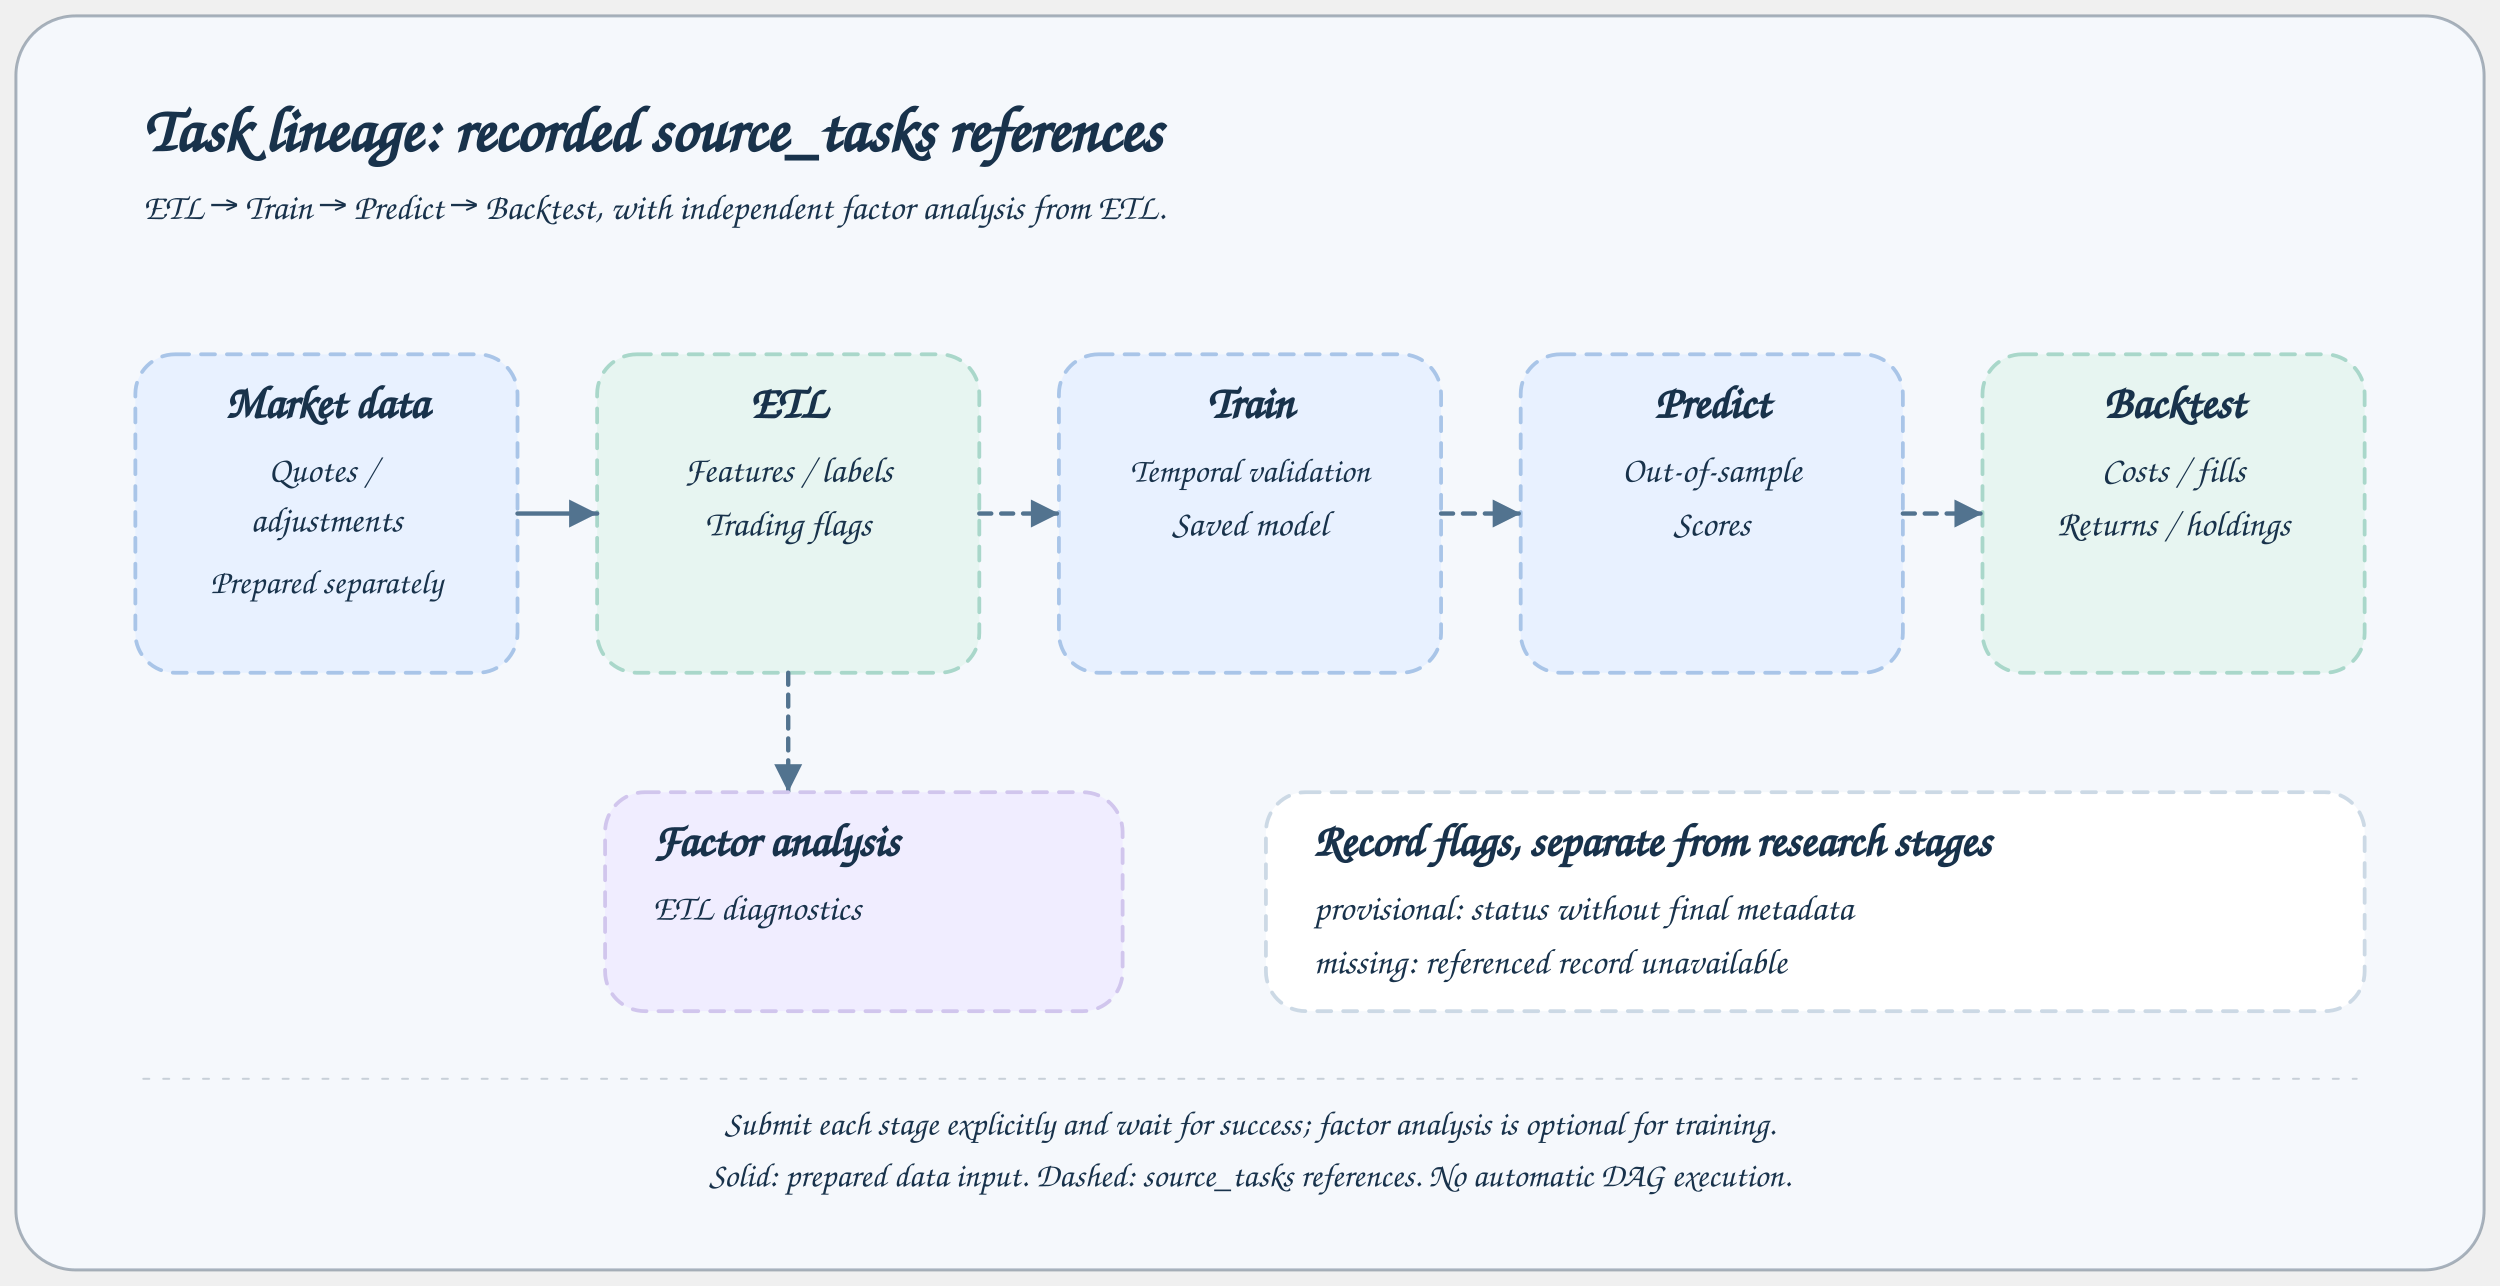
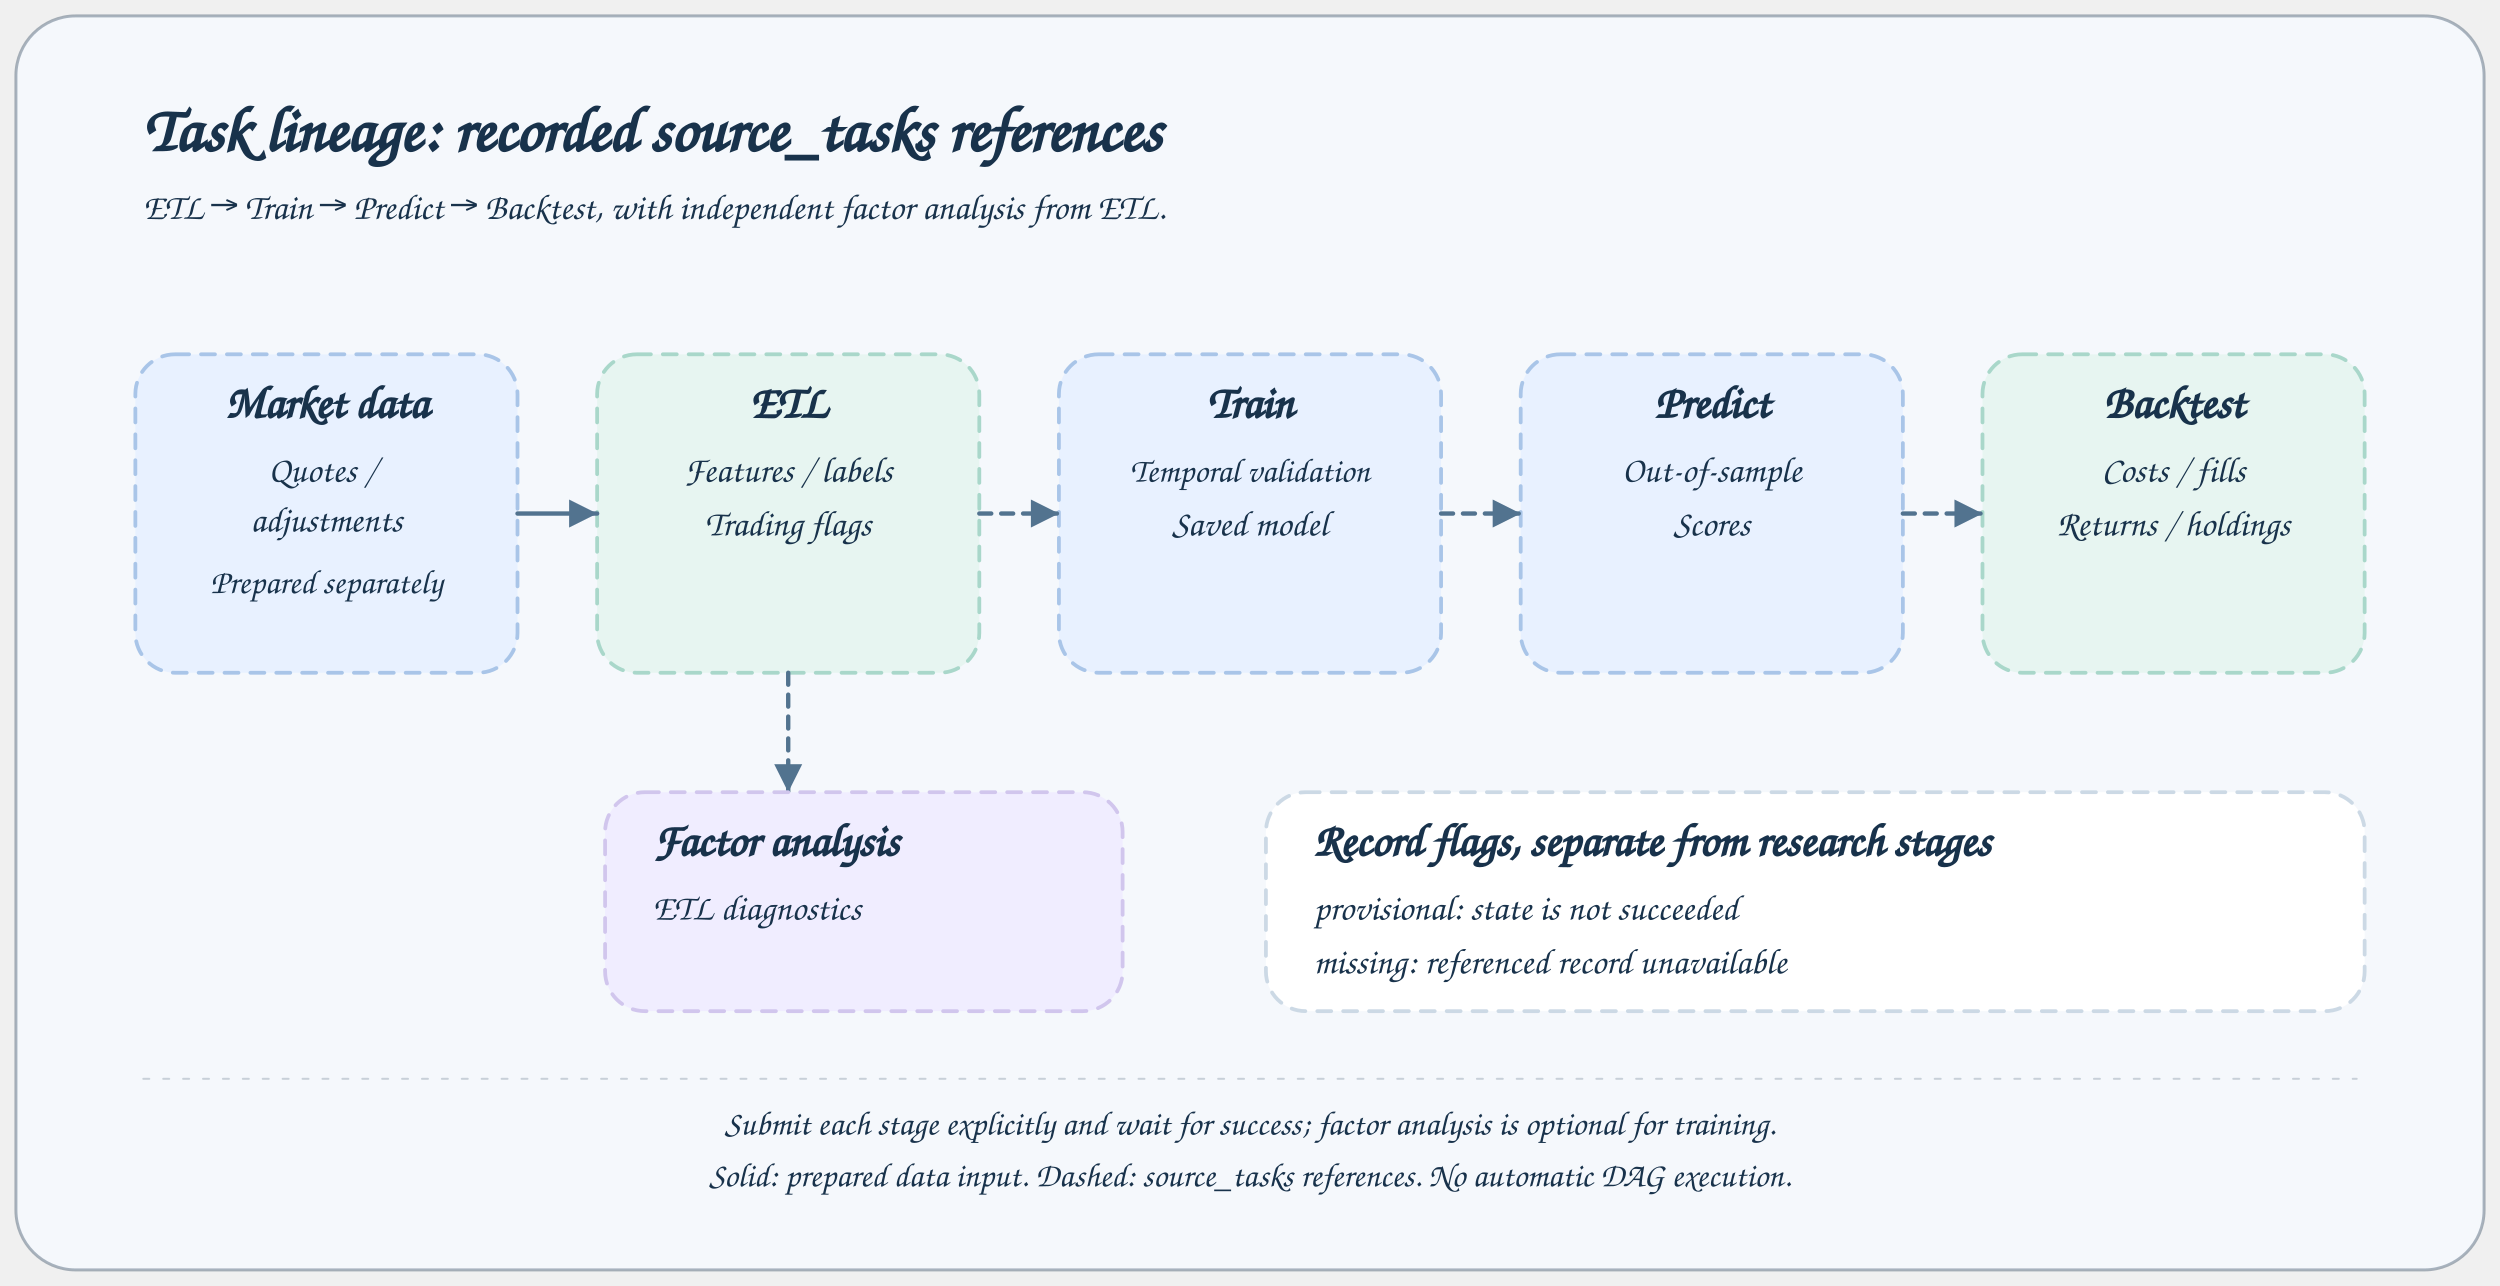
<svg xmlns="http://www.w3.org/2000/svg" width="1256" height="646" viewBox="0 0 1256 646" role="img" aria-labelledby="title desc">
  <defs>
    <marker id="arrow" viewBox="0 0 10 10" refX="9" refY="5" markerWidth="8" markerHeight="8" orient="auto-start-reverse">
      <path d="M 1 1 L 9 5 L 1 9 Z" fill="#52738f" />
    </marker>
  </defs>
  <rect x="8" y="8" width="1240.0" height="630.0" rx="30" fill="#f5f8fc" stroke="#18324b" stroke-width="1.5" stroke-linejoin="round" stroke-opacity="0.35" />
  <g transform="translate(28 28)" font-family="'Comic Sans MS', 'Chalkboard SE', 'Comic Neue', cursive" data-diagram-content="true">
    <g font-family="'Comic Sans MS', 'Chalkboard SE', 'Comic Neue', cursive" fill="#18324b">
      <text x="44" y="48" font-size="32" font-weight="700" text-anchor="start">Task lineage: recorded source_tasks references</text>
      <text x="44" y="82" font-size="18" font-weight="400" text-anchor="start" fill="#18324b">ETL → Train → Predict → Backtest, with independent factor analysis from ETL.</text>
      <rect x="40" y="150" width="192" height="160" rx="20" fill="#e8f1ff" stroke="#a9c5e8" stroke-width="1.9" stroke-dasharray="7 6" stroke-linecap="round" />
      <text x="136" y="182" font-size="23" font-weight="700" text-anchor="middle">Market data</text>
      <text x="136" y="214" font-size="18" font-weight="400" text-anchor="middle">
        <tspan x="136" dy="0">Quotes /</tspan>
        <tspan x="136" dy="25">adjustments</tspan>
      </text>
      <text x="136" y="270" font-size="17" font-weight="400" text-anchor="middle">Prepared separately</text>
      <rect x="272" y="150" width="192" height="160" rx="20" fill="#e7f5f1" stroke="#a9d7ca" stroke-width="1.9" stroke-dasharray="7 6" stroke-linecap="round" />
      <text x="368" y="182" font-size="23" font-weight="700" text-anchor="middle">ETL</text>
      <text x="368" y="214" font-size="18" font-weight="400" text-anchor="middle">Features / labels</text>
      <text x="368" y="241" font-size="18" font-weight="400" text-anchor="middle">Trading flags</text>
      <rect x="504" y="150" width="192" height="160" rx="20" fill="#e8f1ff" stroke="#a9c5e8" stroke-width="1.9" stroke-dasharray="7 6" stroke-linecap="round" />
      <text x="600" y="182" font-size="23" font-weight="700" text-anchor="middle">Train</text>
      <text x="600" y="214" font-size="17" font-weight="400" text-anchor="middle">Temporal validation</text>
      <text x="600" y="241" font-size="18" font-weight="400" text-anchor="middle">Saved model</text>
      <rect x="736" y="150" width="192" height="160" rx="20" fill="#e8f1ff" stroke="#a9c5e8" stroke-width="1.9" stroke-dasharray="7 6" stroke-linecap="round" />
      <text x="832" y="182" font-size="23" font-weight="700" text-anchor="middle">Predict</text>
      <text x="832" y="214" font-size="18" font-weight="400" text-anchor="middle">Out-of-sample</text>
      <text x="832" y="241" font-size="18" font-weight="400" text-anchor="middle">Scores</text>
      <rect x="968" y="150" width="192" height="160" rx="20" fill="#e7f5f1" stroke="#a9d7ca" stroke-width="1.9" stroke-dasharray="7 6" stroke-linecap="round" />
      <text x="1064" y="182" font-size="23" font-weight="700" text-anchor="middle">Backtest</text>
      <text x="1064" y="214" font-size="18" font-weight="400" text-anchor="middle">Costs / fills</text>
      <text x="1064" y="241" font-size="18" font-weight="400" text-anchor="middle">Returns / holdings</text>
      <path d="M 232 230 H 272" fill="none" stroke="#52738f" stroke-width="2.2" marker-end="url(#arrow)" stroke-linecap="round" stroke-linejoin="round" />
      <path d="M 464 230 H 504" fill="none" stroke="#52738f" stroke-width="2.2" marker-end="url(#arrow)" stroke-dasharray="6 5" stroke-linecap="round" stroke-linejoin="round" />
      <path d="M 696 230 H 736" fill="none" stroke="#52738f" stroke-width="2.2" marker-end="url(#arrow)" stroke-dasharray="6 5" stroke-linecap="round" stroke-linejoin="round" />
      <path d="M 928 230 H 968" fill="none" stroke="#52738f" stroke-width="2.2" marker-end="url(#arrow)" stroke-dasharray="6 5" stroke-linecap="round" stroke-linejoin="round" />
      <path d="M 368 310 V 370" fill="none" stroke="#52738f" stroke-width="2.2" marker-end="url(#arrow)" stroke-dasharray="6 5" stroke-linecap="round" stroke-linejoin="round" />
      <rect x="276" y="370" width="260" height="110" rx="20" fill="#f0edff" stroke="#d1c6ed" stroke-width="1.9" stroke-dasharray="7 6" stroke-linecap="round" />
      <text x="300.0" y="402.0" font-size="23" font-weight="700" text-anchor="start">Factor analysis</text>
      <text x="300.0" y="434.0" font-size="18" font-weight="400" text-anchor="start">ETL diagnostics</text>
      <rect x="608" y="370" width="552" height="110" rx="20" fill="#ffffff" stroke="#ccd9e5" stroke-width="1.9" stroke-dasharray="7 6" stroke-linecap="round" />
      <text x="632.0" y="402.0" font-size="23" font-weight="700" text-anchor="start">Record flags, separate from research stages</text>
-       <text x="632.0" y="434.0" font-size="18" font-weight="400" text-anchor="start">provisional: status without final metadata</text>
+       <text x="632.0" y="434.0" font-size="18" font-weight="400" text-anchor="start">provisional: state is not succeeded</text>
      <text x="632.0" y="461.0" font-size="18" font-weight="400" text-anchor="start">missing: referenced record unavailable</text>
      <text x="600.0" y="542" font-size="17" font-weight="400" text-anchor="middle">Submit each stage explicitly and wait for success; factor analysis is optional for training.</text>
      <text x="600.0" y="568" font-size="17" font-weight="400" text-anchor="middle">Solid: prepared data input. Dashed: source_tasks references. No automatic DAG execution.</text>
    </g>
    <path d="M 44 514 H 1156" fill="none" stroke="#18324b" stroke-opacity="0.2" stroke-width="1" stroke-dasharray="3 7" stroke-linecap="round" />
  </g>
</svg>
